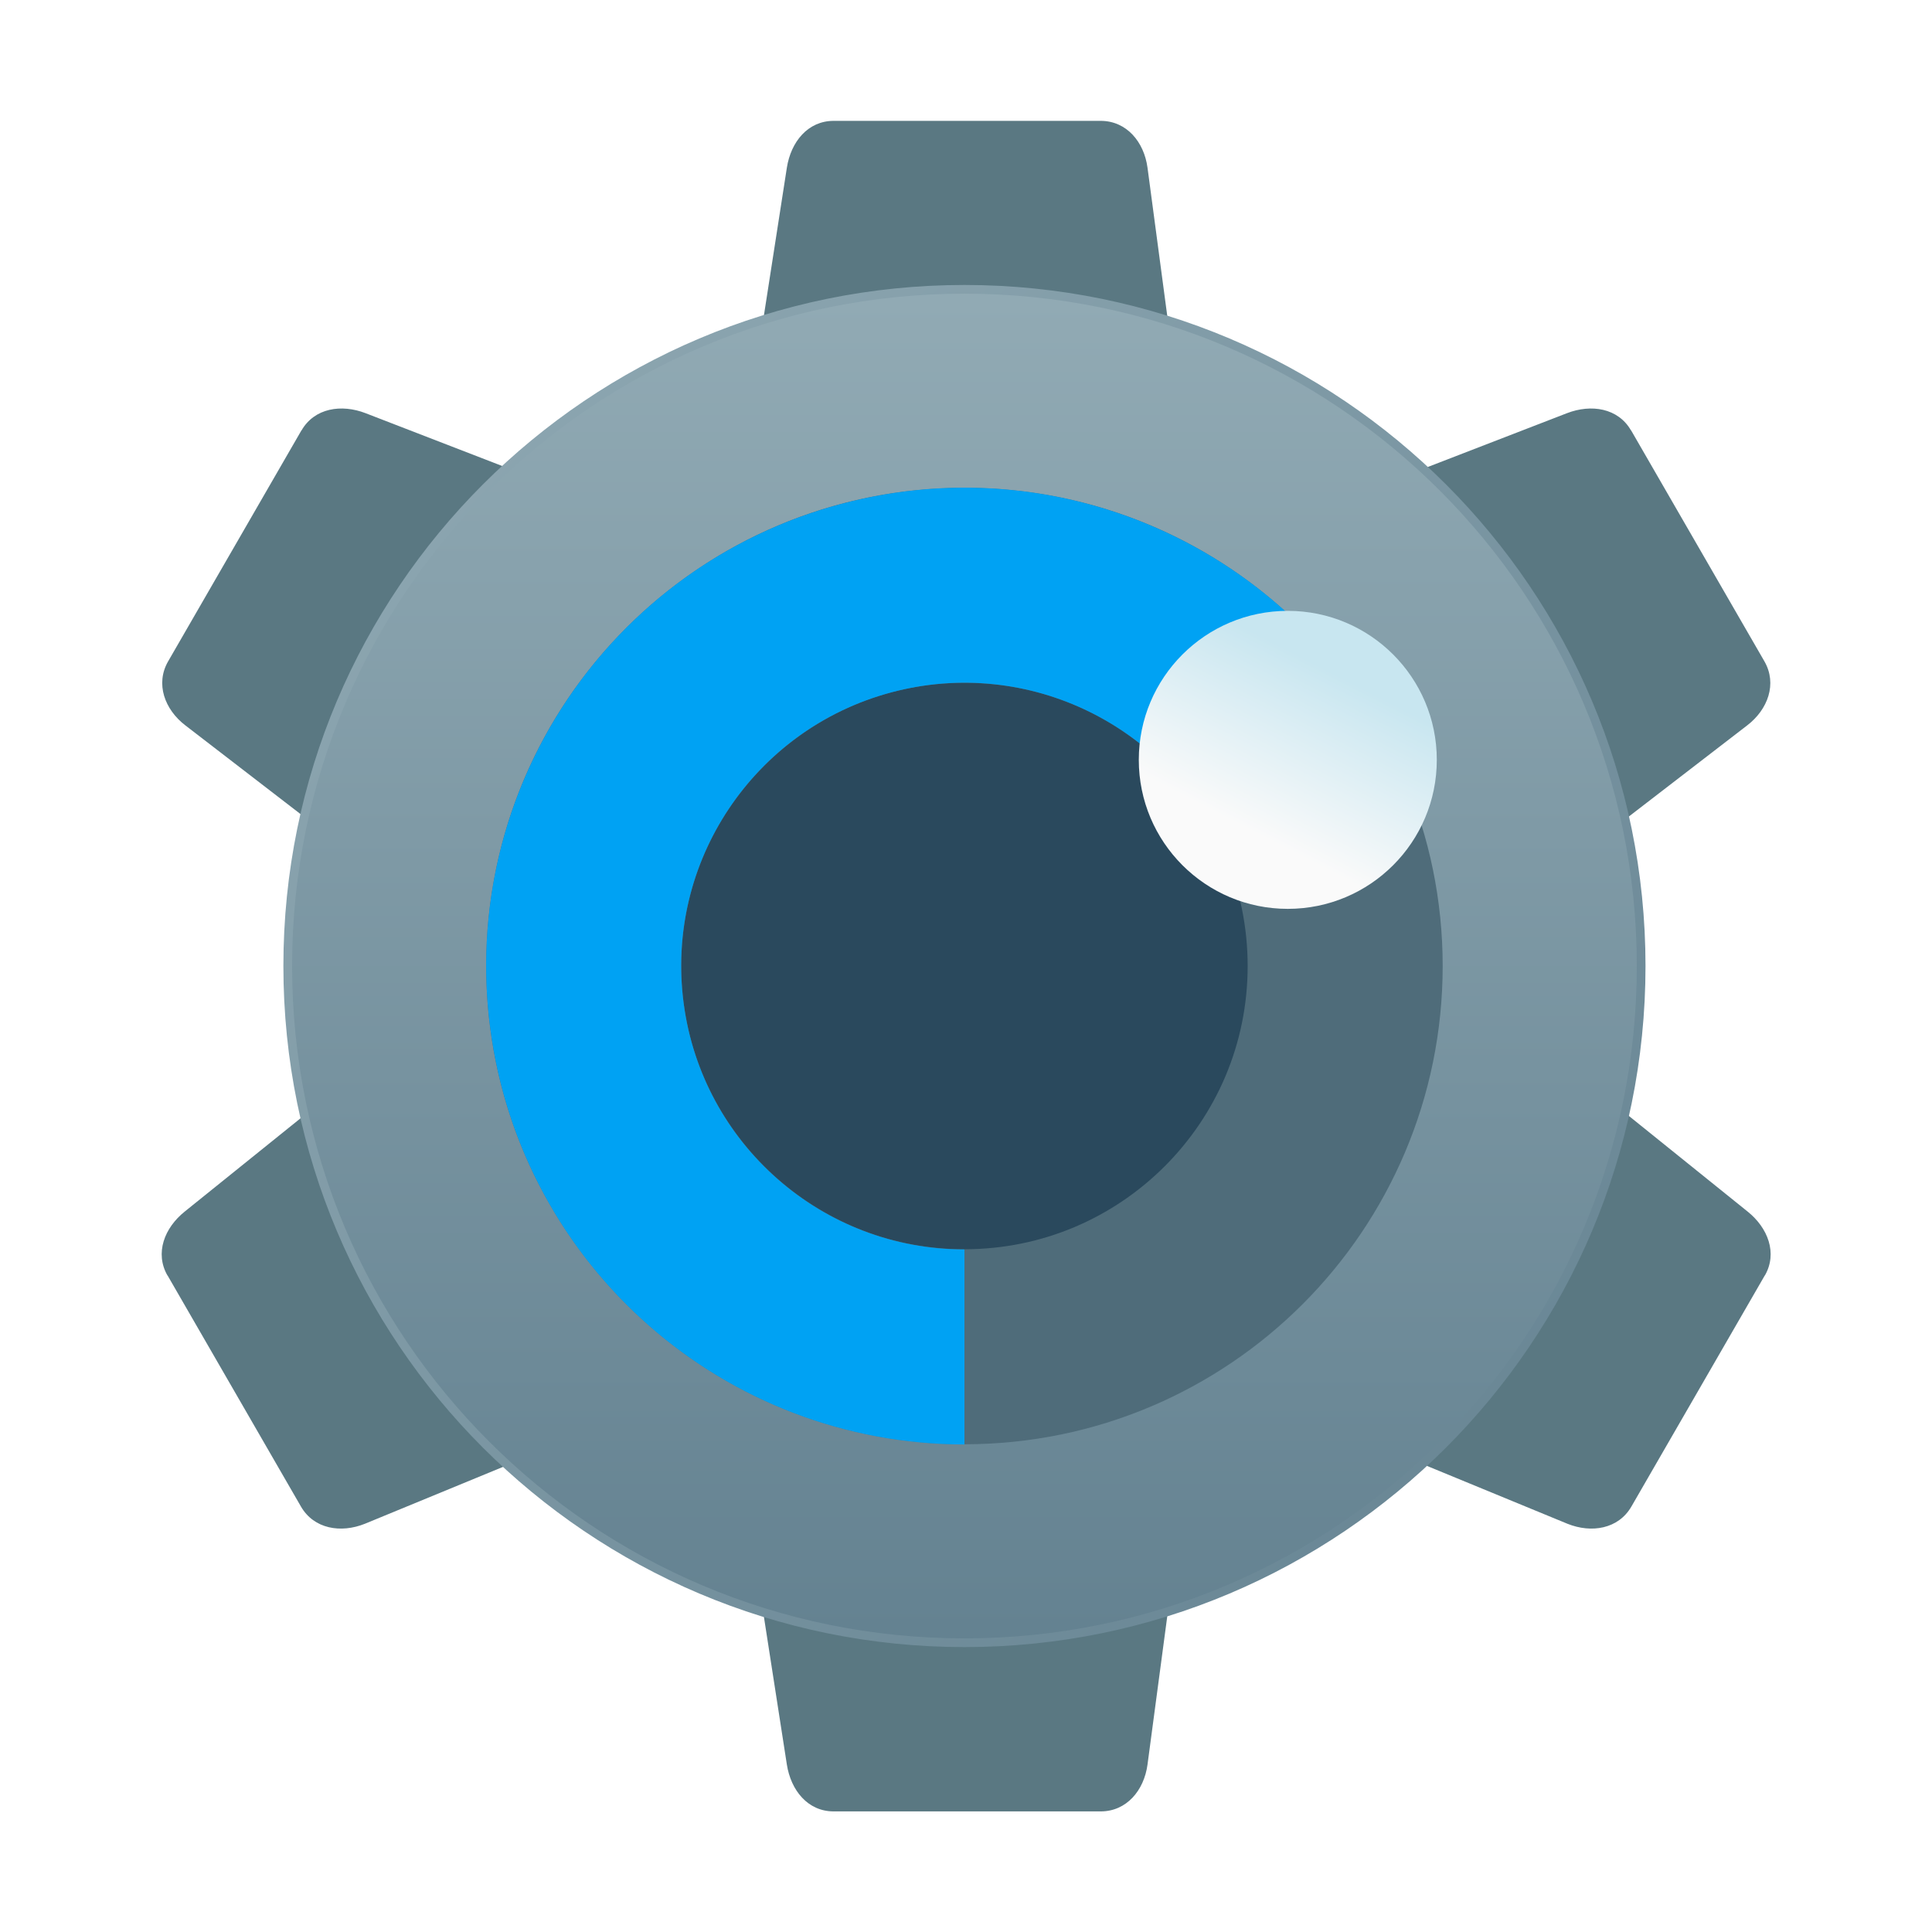
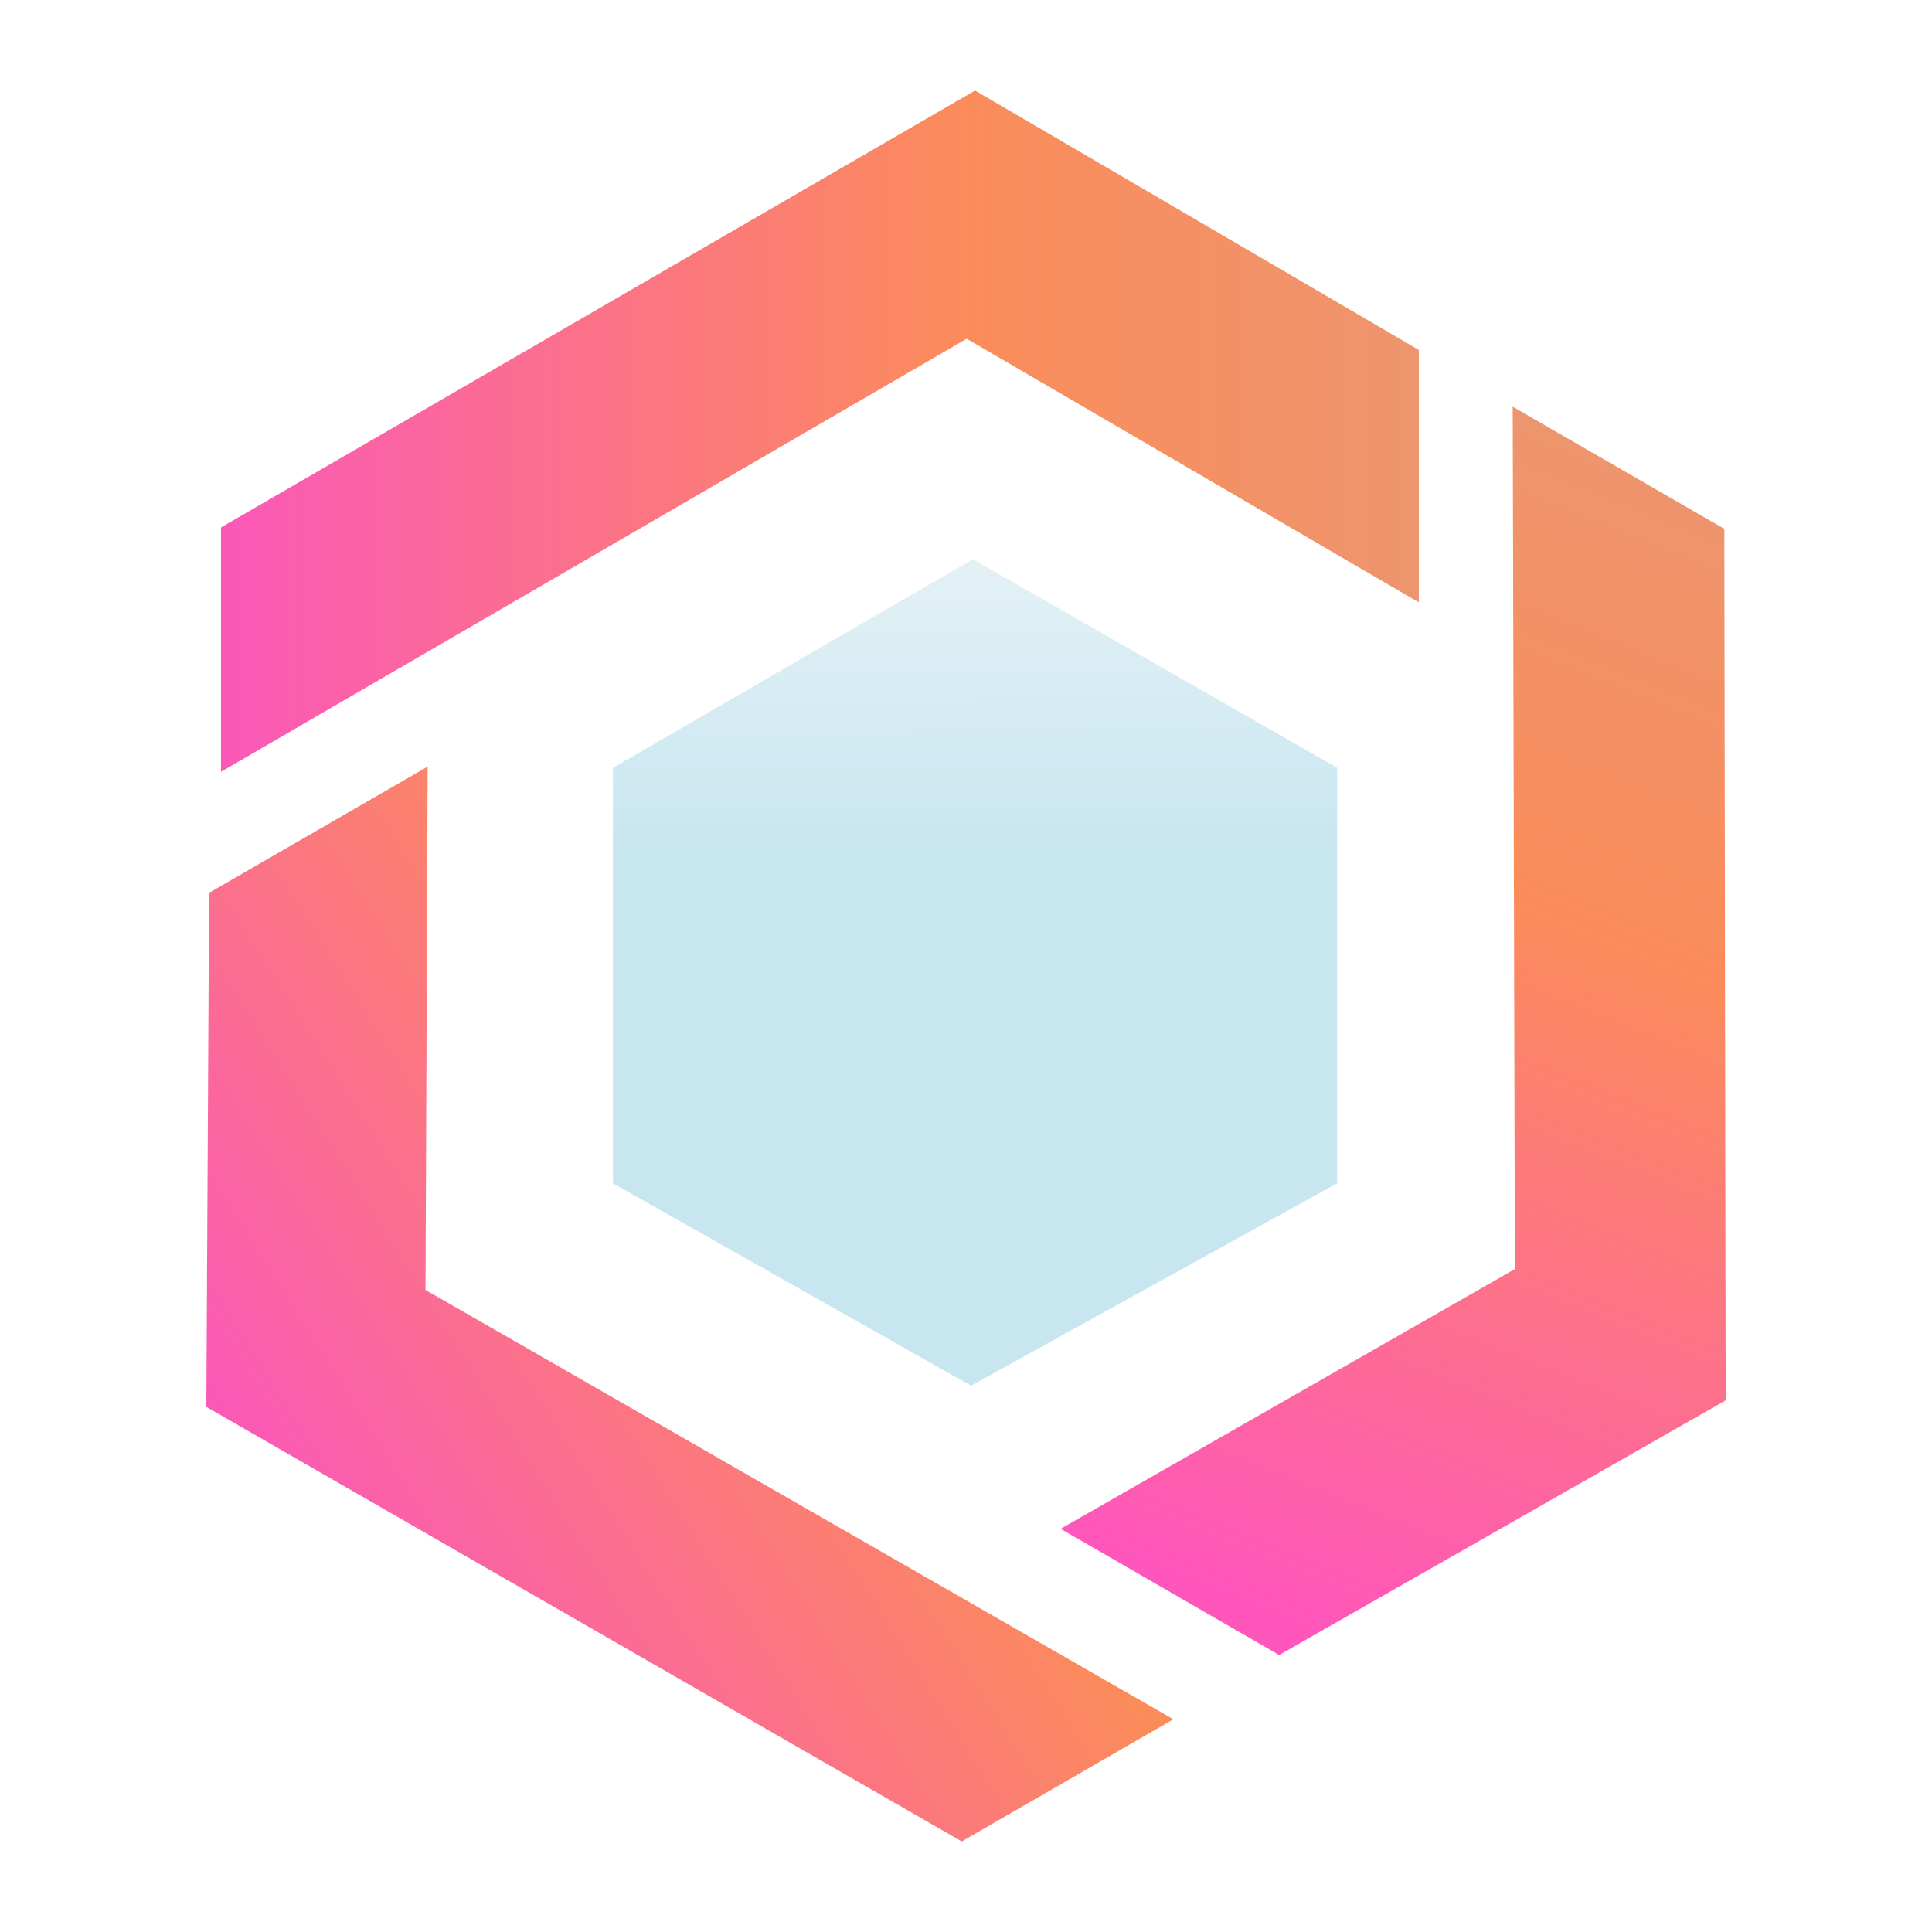
- <svg xmlns="http://www.w3.org/2000/svg" xmlns:xlink="http://www.w3.org/1999/xlink" width="64" height="64" version="1.1" viewBox="0 0 16.933 16.933">
-   <defs>
+ <svg xmlns="http://www.w3.org/2000/svg" xmlns:xlink="http://www.w3.org/1999/xlink" width="64" height="64" version="1.1" viewBox="0 0 16.933 16.933" id="svg42" xml:space="preserve">
+   <defs id="defs14">
+     <linearGradient id="linearGradient9997">
+       <stop style="stop-color:#fb58b8;stop-opacity:1" offset="0" id="stop9991" />
+       <stop style="stop-color:#fb8c5a;stop-opacity:1" offset="0.624" id="stop9993" />
+       <stop style="stop-color:#ed956e;stop-opacity:1" offset="1" id="stop9995" />
+     </linearGradient>
+     <linearGradient id="linearGradient1090">
+       <stop style="stop-color:#ff56bb;stop-opacity:1" offset="0" id="stop1086" />
+       <stop style="stop-color:#fb8c5a;stop-opacity:1" offset="0.624" id="stop6807" />
+       <stop style="stop-color:#ed956e;stop-opacity:1" offset="1" id="stop1088" />
+     </linearGradient>
    <linearGradient id="linearGradient924" x1="162.61" x2="162.61" y1="15.335" y2="27.41" gradientTransform="matrix(.54606 0 0 .54606 -64.993 .84862)" gradientUnits="userSpaceOnUse" xlink:href="#linearGradient922" />
    <linearGradient id="linearGradient922">
-       <stop stop-color="#91aab4" offset="0" />
-       <stop stop-color="#648291" offset="1" />
+       <stop stop-color="#91aab4" offset="0" id="stop3" />
+       <stop stop-color="#648291" offset="1" id="stop5" />
    </linearGradient>
    <linearGradient id="linearGradient951" x1="156.58" x2="168.85" y1="15.3" y2="27.534" gradientTransform="matrix(.54606 0 0 .54606 -64.993 .87312)" gradientUnits="userSpaceOnUse" xlink:href="#linearGradient922" />
    <linearGradient id="linearGradient965" x1="162.73" x2="163.37" y1="20.333" y2="19.09" gradientTransform="matrix(.63004 0 0 .63004 -77.215 -.94168)" gradientUnits="userSpaceOnUse">
-       <stop stop-color="#fafafa" offset="0" />
-       <stop stop-color="#c8e6f0" offset="1" />
+       <stop stop-color="#fafafa" offset="0" id="stop9" />
+       <stop stop-color="#c8e6f0" offset="1" id="stop11" />
    </linearGradient>
+     <linearGradient xlink:href="#linearGradient9997" id="linearGradient1092" x1="43.255" y1="2.694" x2="57.569" y2="2.694" gradientUnits="userSpaceOnUse" />
+     <linearGradient xlink:href="#linearGradient1090" id="linearGradient9989" x1="53.288" y1="15.81" x2="58.691" y2="2.401" gradientUnits="userSpaceOnUse" />
+     <linearGradient xlink:href="#linearGradient9997" id="linearGradient12282" x1="43.08" y1="14.353" x2="53.288" y2="7.944" gradientUnits="userSpaceOnUse" />
+     <linearGradient xlink:href="#linearGradient965" id="linearGradient15602" x1="52.239" y1="4.224" x2="52.266" y2="14.101" gradientUnits="userSpaceOnUse" />
  </defs>
-   <g transform="matrix(1.7768 0 0 1.7768 -33.954 -13.777)">
-     <g fill="#5a7882" stroke-width=".546">
-       <path d="m23.223 8.35h1.316c0.128 0 0.214 0.104 0.231 0.231l0.145 1.088c0.017 0.127-0.103 0.231-0.231 0.231h-1.631c-0.128 0-0.251-0.105-0.231-0.231l0.169-1.088c0.02-0.127 0.103-0.231 0.231-0.231z" />
-       <path d="m23.223 16.689h1.316c0.128 0 0.214-0.104 0.231-0.231l0.145-1.088c0.017-0.127-0.103-0.231-0.231-0.231h-1.631c-0.128 0-0.251 0.105-0.231 0.231l0.169 1.088c0.02 0.127 0.103 0.231 0.231 0.231z" />
-       <path d="m27.155 9.876 0.658 1.14c0.064 0.111 0.017 0.238-0.085 0.316l-0.87 0.67c-0.102 0.078-0.252 0.026-0.316-0.085l-0.815-1.412c-0.064-0.111-0.035-0.27 0.085-0.316l1.027-0.397c0.119-0.046 0.252-0.026 0.316 0.085z" />
-       <path d="m19.936 14.045 0.658 1.14c0.064 0.111 0.197 0.133 0.316 0.085l1.015-0.418c0.118-0.049 0.149-0.205 0.085-0.316l-0.815-1.412c-0.064-0.111-0.216-0.165-0.316-0.085l-0.858 0.691c-0.1 0.08-0.149 0.205-0.085 0.316z" />
-       <path d="m27.815 14.045-0.658 1.14c-0.064 0.111-0.197 0.133-0.316 0.085l-1.015-0.418c-0.118-0.049-0.149-0.205-0.085-0.316l0.815-1.412c0.064-0.111 0.216-0.165 0.316-0.085l0.858 0.691c0.1 0.08 0.149 0.205 0.085 0.316z" />
-       <path d="m20.597 9.876-0.658 1.14c-0.064 0.111-0.017 0.238 0.085 0.316l0.87 0.67c0.102 0.078 0.252 0.026 0.316-0.085l0.815-1.412c0.064-0.111 0.035-0.27-0.085-0.316l-1.027-0.397c-0.119-0.046-0.252-0.026-0.316 0.085z" />
-     </g>
-     <g stroke-dashoffset=".421">
-       <circle cx="23.867" cy="12.519" r="3.338" fill="url(#linearGradient924)" stroke="url(#linearGradient951)" stroke-width=".043" />
-       <circle transform="rotate(90)" cx="12.519" cy="-23.867" r="1.878" fill="#2a495d" stroke="#4f6c7a" stroke-width=".962" />
-       <path d="m23.867 14.398a1.878 1.878 0 0 1-1.862-1.633 1.878 1.878 0 0 1 1.375-2.06 1.878 1.878 0 0 1 2.222 1.094" fill="none" stroke="#00a2f3" stroke-width=".962" />
-     </g>
-     <circle cx="25.462" cy="11.502" r=".735" fill="url(#linearGradient965)" stroke-width=".546" />
+   <g id="g15608" transform="matrix(0.7334452,0,0,0.7334452,-29.78846,1.803463)">
+     <path id="path402" style="fill:url(#linearGradient15602);fill-opacity:1;stroke:none;stroke-width:0.265px;stroke-linecap:butt;stroke-linejoin:miter;stroke-opacity:1" d="m 52.239,4.224 -4.3,2.492 v 4.965 l 4.279,2.419 4.375,-2.419 V 6.716 Z" />
+     <path style="fill:url(#linearGradient1092);fill-opacity:1;stroke:none;stroke-width:0.265px;stroke-linecap:butt;stroke-linejoin:miter;stroke-opacity:1" d="M 57.569,1.723 V 4.739 L 52.166,1.589 43.255,6.764 V 3.844 l 9.011,-5.221 z" id="path503" />
+     <path style="fill:url(#linearGradient9989);fill-opacity:1;stroke:none;stroke-width:0.265px;stroke-linecap:butt;stroke-linejoin:miter;stroke-opacity:1" d="m 55.9,17.318 -2.612,-1.508 5.429,-3.104 -0.026,-10.305 2.529,1.46 0.016,10.414 z" id="path1059" />
+     <path style="fill:url(#linearGradient12282);fill-opacity:1;stroke:none;stroke-width:0.265px;stroke-linecap:butt;stroke-linejoin:miter;stroke-opacity:1" d="m 43.113,8.21 2.612,-1.508 -0.026,6.254 8.937,5.13 -2.529,1.46 -9.027,-5.193 z" id="path1061" />
  </g>
</svg>
